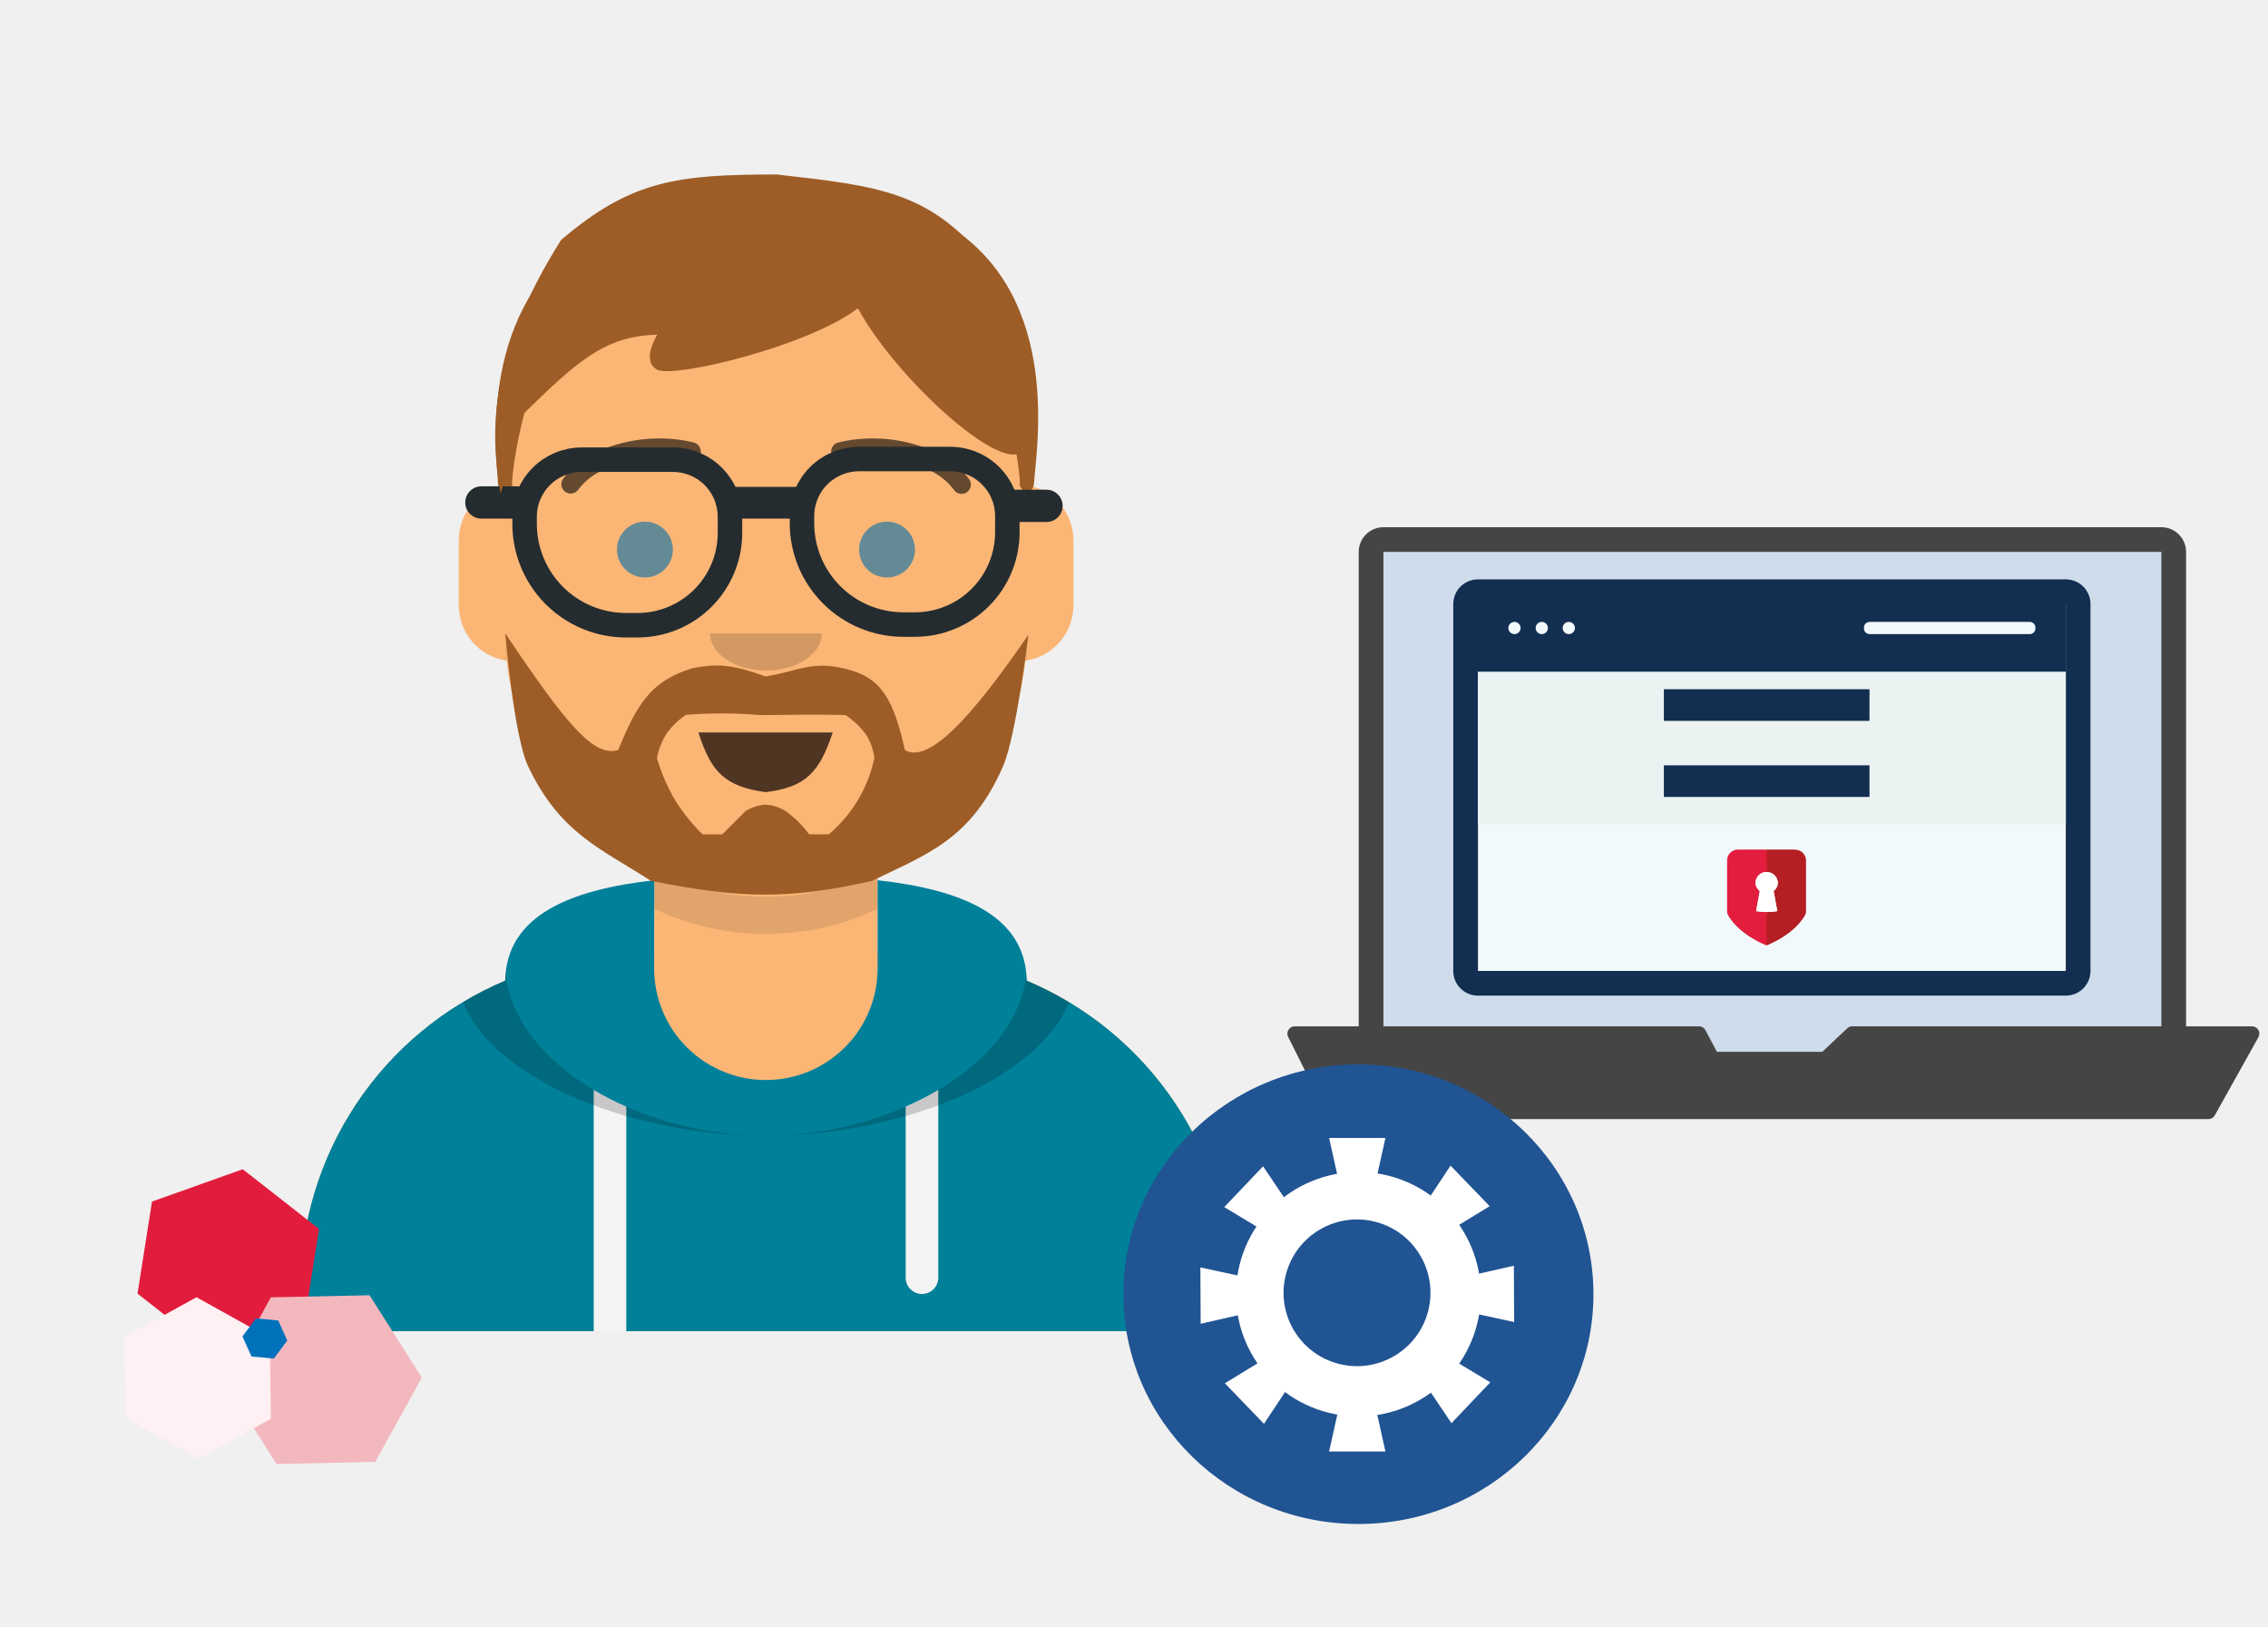
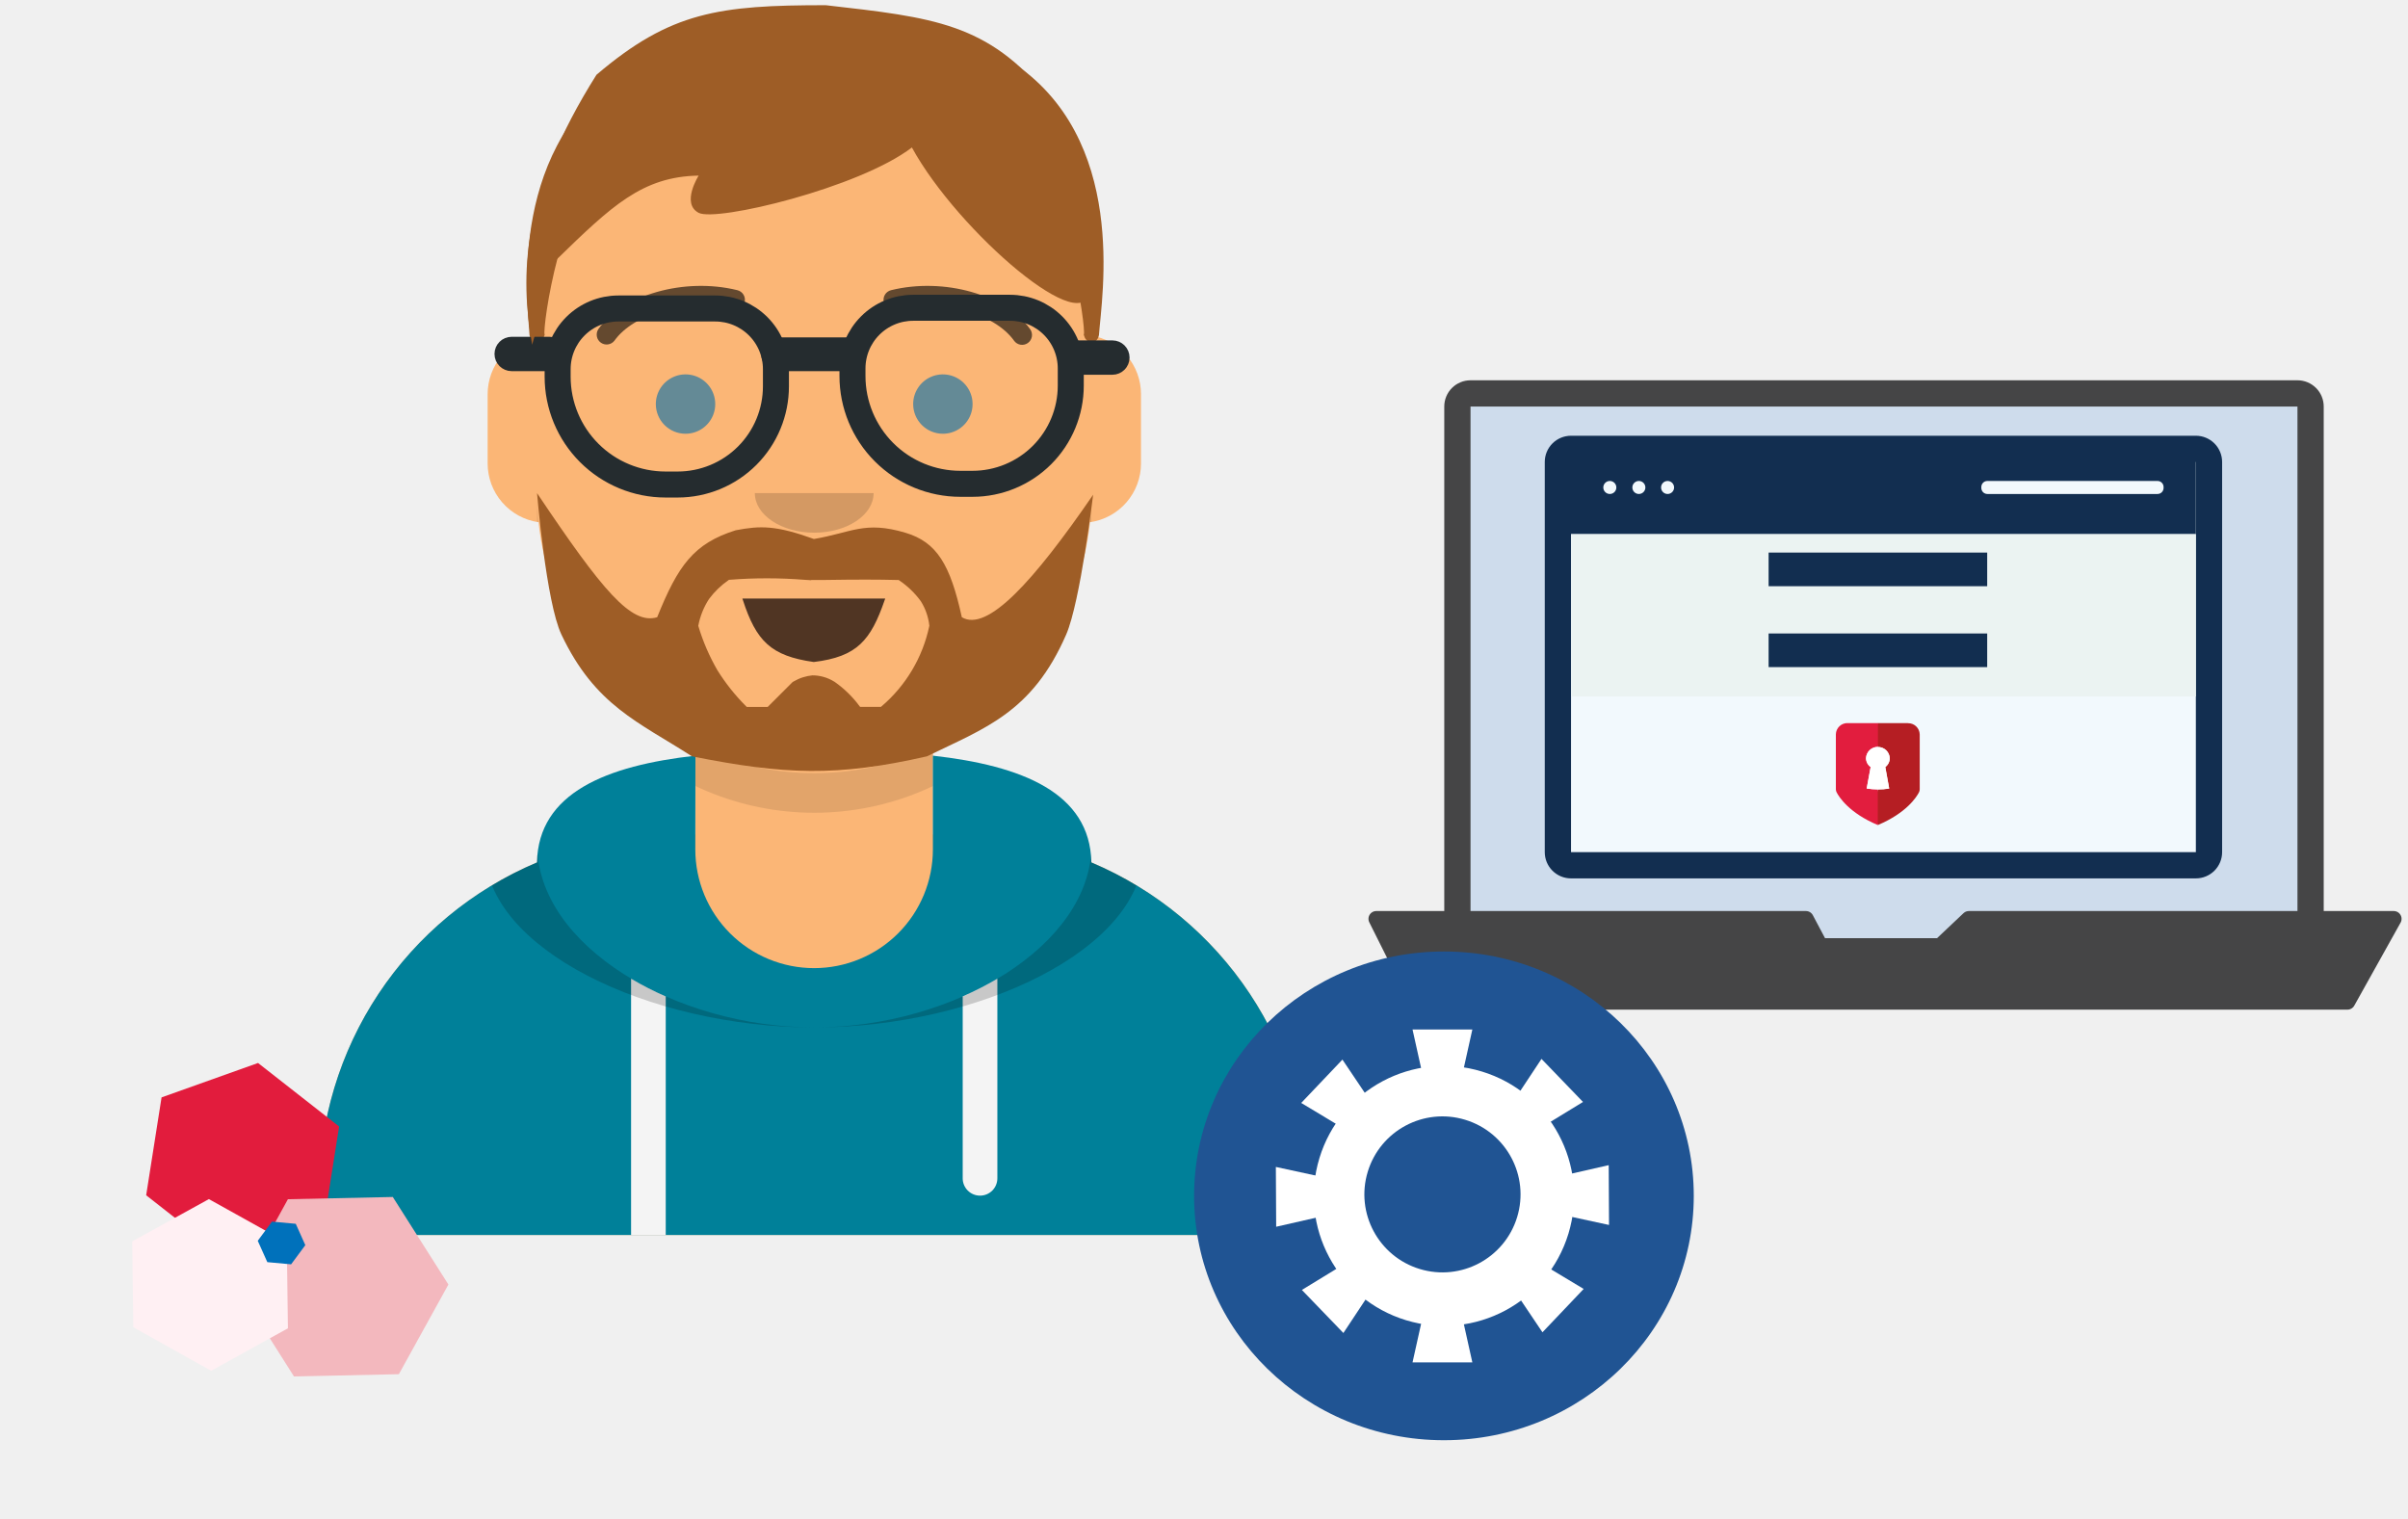
- <svg xmlns="http://www.w3.org/2000/svg" width="463" height="332" viewBox="0 0 463 332" fill="none">
-   <mask id="mask0_93_2328" style="mask-type:alpha" maskUnits="userSpaceOnUse" x="61" y="39" width="191" height="233">
-     <path d="M179.19 177.316V194.776H183.017C201.168 194.786 218.572 201.994 231.402 214.815C244.231 227.637 251.437 245.021 251.433 263.146V271.695H61.312V263.146C61.31 254.169 63.079 245.279 66.518 236.984C69.957 228.69 74.999 221.153 81.355 214.804C87.711 208.455 95.257 203.419 103.563 199.982C111.868 196.546 120.77 194.777 129.76 194.776H133.562V177.316C125.318 173.406 118.217 167.446 112.941 160.01C107.665 152.573 104.39 143.908 103.43 134.844C100.714 134.451 98.231 133.094 96.435 131.022C94.639 128.95 93.651 126.301 93.652 123.56V110.265C93.652 107.573 94.607 104.967 96.347 102.91C98.087 100.853 100.5 99.477 103.158 99.026V93.174C103.08 86.144 104.4 79.168 107.04 72.651C109.681 66.134 113.59 60.204 118.541 55.205C123.492 50.207 129.386 46.238 135.883 43.53C142.381 40.822 149.351 39.427 156.392 39.427C163.433 39.427 170.403 40.822 176.901 43.53C183.398 46.238 189.292 50.207 194.243 55.205C199.194 60.204 203.103 66.134 205.744 72.651C208.384 79.168 209.704 86.144 209.626 93.174V99.026C212.284 99.477 214.697 100.853 216.437 102.91C218.177 104.967 219.132 107.573 219.132 110.265V123.56C219.132 126.304 218.141 128.955 216.341 131.027C214.542 133.1 212.054 134.455 209.335 134.844C208.374 143.909 205.097 152.576 199.818 160.013C194.54 167.45 187.437 173.408 179.19 177.316Z" fill="#D0C6AC" />
-   </mask>
-   <g mask="url(#mask0_93_2328)">
-     <path d="M281.85 40H30.895V271.695H281.85V40Z" fill="#FBB676" />
-     <path fill-rule="evenodd" clip-rule="evenodd" d="M209.607 115.012V136.862C209.684 143.892 208.365 150.868 205.724 157.385C203.084 163.902 199.175 169.832 194.224 174.831C189.273 179.83 183.378 183.798 176.881 186.506C170.384 189.215 163.413 190.609 156.373 190.609C149.332 190.609 142.361 189.215 135.864 186.506C129.367 183.798 123.472 179.83 118.521 174.831C113.57 169.832 109.662 163.902 107.021 157.385C104.381 150.868 103.061 143.892 103.139 136.862V129.257C103.061 136.287 104.381 143.263 107.021 149.78C109.662 156.298 113.57 162.228 118.521 167.226C123.472 172.225 129.367 176.193 135.864 178.902C142.361 181.61 149.332 183.005 156.373 183.005C163.413 183.005 170.384 181.61 176.881 178.902C183.378 176.193 189.273 172.225 194.224 167.226C199.175 162.228 203.084 156.298 205.724 149.78C208.365 143.263 209.684 136.287 209.607 129.257V115.012Z" fill="black" fill-opacity="0.1" />
+ <svg xmlns="http://www.w3.org/2000/svg" width="463" height="292" viewBox="0 0 463 292" fill="none">
+   <g clip-path="url(#clip0_93_2328)">
+     <mask id="mask0_93_2328" style="mask-type:alpha" maskUnits="userSpaceOnUse" x="61" y="4" width="191" height="234">
+       <path d="M179.398 142.955V160.445H183.23C201.402 160.456 218.826 167.676 231.671 180.52C244.516 193.364 251.729 210.779 251.726 228.936V237.499H61.383V228.936C61.381 219.943 63.153 211.037 66.596 202.728C70.039 194.419 75.086 186.869 81.45 180.509C87.813 174.149 95.368 169.103 103.683 165.661C111.998 162.218 120.911 160.446 129.911 160.445H133.717V142.955C125.463 139.038 118.355 133.068 113.073 125.618C107.791 118.168 104.512 109.488 103.55 100.408C100.831 100.015 98.345 98.655 96.547 96.579C94.749 94.503 93.76 91.85 93.761 89.105V75.786C93.761 73.089 94.717 70.478 96.459 68.418C98.201 66.357 100.616 64.979 103.278 64.528V58.665C103.2 51.623 104.521 44.635 107.165 38.106C109.808 31.577 113.722 25.637 118.679 20.629C123.635 15.622 129.537 11.647 136.042 8.933C142.546 6.22 149.525 4.823 156.574 4.823C163.623 4.823 170.602 6.22 177.106 8.933C183.611 11.647 189.513 15.622 194.469 20.629C199.426 25.637 203.339 31.577 205.983 38.106C208.626 44.635 209.948 51.623 209.87 58.665V64.528C212.531 64.979 214.947 66.357 216.689 68.418C218.431 70.478 219.387 73.089 219.387 75.786V89.105C219.387 91.853 218.395 94.509 216.593 96.585C214.791 98.661 212.301 100.019 209.578 100.408C208.616 109.489 205.335 118.171 200.051 125.621C194.766 133.071 187.655 139.04 179.398 142.955Z" fill="#D0C6AC" />
+     </mask>
+     <g mask="url(#mask0_93_2328)">
+       <path d="M282.178 5.398H30.931V237.499H282.178V5.398Z" fill="#FBB676" />
+       <path fill-rule="evenodd" clip-rule="evenodd" d="M209.85 80.541V102.43C209.928 109.472 208.607 116.46 205.964 122.989C203.32 129.518 199.407 135.458 194.45 140.465C189.493 145.473 183.592 149.448 177.087 152.161C170.582 154.874 163.603 156.271 156.554 156.271C149.506 156.271 142.527 154.874 136.022 152.161C129.517 149.448 123.616 145.473 118.659 140.465C113.702 135.458 109.789 129.518 107.145 122.989C104.502 116.46 103.181 109.472 103.259 102.43V94.812C103.181 101.854 104.502 108.842 107.145 115.371C109.789 121.9 113.702 127.84 118.659 132.847C123.616 137.855 129.517 141.83 136.022 144.543C142.527 147.256 149.506 148.653 156.554 148.653C163.603 148.653 170.582 147.256 177.087 144.543C183.592 141.83 189.493 137.855 194.45 132.847C199.407 127.84 203.32 121.9 205.964 115.371C208.607 108.842 209.928 101.854 209.85 94.812V80.541Z" fill="black" fill-opacity="0.1" />
+     </g>
+     <mask id="mask1_93_2328" style="mask-type:alpha" maskUnits="userSpaceOnUse" x="61" y="145" width="191" height="93">
+       <path fill-rule="evenodd" clip-rule="evenodd" d="M133.717 145.294C116.66 147.205 103.525 152.419 103.246 165.815C90.828 171.058 80.231 179.841 72.782 191.068C65.333 202.294 61.361 215.466 61.364 228.936V237.499H251.726V228.936C251.728 215.466 247.757 202.294 240.308 191.068C232.858 179.841 222.262 171.058 209.844 165.815C209.585 152.413 196.45 147.205 179.373 145.294V163.321C179.373 166.318 178.782 169.286 177.634 172.055C176.486 174.824 174.804 177.34 172.683 179.459C170.562 181.578 168.044 183.259 165.273 184.406C162.502 185.553 159.531 186.143 156.532 186.143C153.533 186.143 150.562 185.553 147.791 184.406C145.02 183.259 142.502 181.578 140.381 179.459C138.26 177.34 136.578 174.824 135.43 172.055C134.282 169.286 133.691 166.318 133.691 163.321L133.717 145.294Z" fill="#B7C1DB" />
+     </mask>
+     <g mask="url(#mask1_93_2328)">
+       <path d="M282.178 132.876H30.931V237.499H282.178V132.876Z" fill="#008099" />
+       <path fill-rule="evenodd" clip-rule="evenodd" d="M128.006 191.591V237.499H121.341V188.177C123.493 189.446 125.718 190.586 128.006 191.591ZM191.769 188.177V226.558C191.769 227.441 191.418 228.288 190.793 228.913C190.168 229.537 189.32 229.888 188.436 229.888C187.553 229.888 186.705 229.537 186.08 228.913C185.455 228.288 185.104 227.441 185.104 226.558V191.578C187.392 190.58 189.618 189.444 191.769 188.177Z" fill="#F4F4F4" />
+       <path fill-rule="evenodd" clip-rule="evenodd" d="M117.496 144.963C103.175 147.67 93.268 153.066 93.268 163.593C93.268 182.346 124.712 197.543 156.558 197.543C188.404 197.543 219.841 182.346 219.841 163.593C219.841 153.066 209.935 147.67 195.613 144.963C204.262 148.15 209.877 153.507 209.877 162.42C209.877 181.822 183.399 197.543 156.584 197.543C129.769 197.543 103.285 181.822 103.285 162.42C103.259 153.507 108.854 148.15 117.496 144.963Z" fill="black" fill-opacity="0.18" />
+     </g>
+     <path d="M126.359 118.676C121.373 120.159 115.908 113.675 103.259 94.812C103.259 94.812 104.99 115.787 107.953 122.019C114.436 135.693 122.767 138.803 133.05 145.423C150.924 148.973 160.844 149.375 178.225 145.423C189.403 139.982 198.46 137.002 204.995 122.019C207.731 115.742 210.181 95.123 210.181 95.123C198.725 111.809 189.83 121.591 184.936 118.676C182.712 108.532 180.131 104.224 174.063 102.423C166.212 100.091 163.735 102.423 156.493 103.634C149.206 100.998 146.191 101.043 141.433 101.963C133.393 104.502 130.379 108.694 126.359 118.676Z" fill="#9E5D26" />
+     <path d="M154.704 111.984L156.474 112.088V112.017H158.173C165.2 111.913 168.436 111.92 172.637 112.017C174.193 113.069 175.553 114.384 176.656 115.904C177.482 117.233 178.005 118.728 178.187 120.283C176.942 126.18 173.78 131.5 169.194 135.415H165.628C164.266 133.587 162.62 131.988 160.753 130.68L160.682 130.634L160.617 130.602C159.282 129.78 157.744 129.347 156.176 129.352C154.831 129.48 153.53 129.9 152.364 130.582L152.13 130.705L151.942 130.887L147.404 135.421H143.786C141.732 133.368 139.918 131.088 138.379 128.626C136.858 126.001 135.648 123.207 134.774 120.302C135.113 118.588 135.773 116.952 136.719 115.482C137.726 114.126 138.946 112.94 140.331 111.971C145.115 111.598 149.921 111.602 154.704 111.984Z" fill="#FBB676" stroke="#FBB676" />
+     <path d="M169.855 115.333H143.086C145.634 123.107 148.363 125.879 156.474 127.033C164.701 126.028 167.197 122.951 169.855 115.333Z" fill="#503523" stroke="#503523" stroke-width="0.5" />
+     <path fill-rule="evenodd" clip-rule="evenodd" d="M145.135 94.812C145.135 99.016 150.25 102.423 156.558 102.423C162.866 102.423 167.975 99.016 167.975 94.812" fill="black" fill-opacity="0.16" />
+     <path d="M131.811 83.398C132.941 83.398 134.045 83.063 134.985 82.436C135.924 81.809 136.656 80.917 137.088 79.875C137.521 78.832 137.634 77.684 137.413 76.577C137.193 75.47 136.649 74.453 135.85 73.655C135.051 72.857 134.034 72.314 132.926 72.093C131.818 71.873 130.669 71.986 129.626 72.418C128.582 72.85 127.69 73.582 127.062 74.52C126.435 75.459 126.1 76.562 126.1 77.691C126.1 79.204 126.701 80.656 127.773 81.726C128.844 82.796 130.297 83.398 131.811 83.398Z" fill="#006CAB" fill-opacity="0.6" />
+     <path d="M181.285 83.398C182.415 83.399 183.52 83.065 184.46 82.439C185.401 81.813 186.134 80.922 186.567 79.879C187 78.836 187.114 77.689 186.895 76.581C186.675 75.474 186.132 74.456 185.333 73.657C184.534 72.859 183.517 72.314 182.409 72.094C181.3 71.873 180.152 71.986 179.108 72.417C178.063 72.849 177.171 73.581 176.543 74.519C175.915 75.458 175.58 76.562 175.58 77.691C175.58 79.203 176.181 80.654 177.251 81.724C178.32 82.794 179.772 83.396 181.285 83.398Z" fill="#006CAB" fill-opacity="0.6" />
+     <path d="M118.138 65.506C121.86 60.265 132.077 57.331 140.875 59.488C141.118 59.547 141.37 59.559 141.617 59.521C141.864 59.483 142.101 59.397 142.314 59.268C142.528 59.138 142.714 58.968 142.862 58.767C143.01 58.566 143.117 58.337 143.177 58.095C143.236 57.853 143.247 57.601 143.21 57.354C143.172 57.107 143.086 56.87 142.956 56.657C142.827 56.443 142.657 56.257 142.455 56.109C142.254 55.962 142.025 55.855 141.783 55.795C131.565 53.282 119.739 56.689 115.033 63.303C114.767 63.715 114.671 64.214 114.764 64.695C114.857 65.177 115.132 65.604 115.532 65.888C115.932 66.171 116.426 66.29 116.912 66.219C117.397 66.148 117.836 65.892 118.138 65.506Z" fill="black" fill-opacity="0.6" />
+     <path d="M194.978 65.506C191.25 60.265 181.039 57.331 172.235 59.488C171.745 59.608 171.227 59.529 170.795 59.268C170.364 59.007 170.053 58.585 169.933 58.095C169.813 57.605 169.892 57.088 170.153 56.657C170.415 56.226 170.837 55.916 171.327 55.795C181.545 53.282 193.37 56.689 198.077 63.303C198.222 63.507 198.325 63.736 198.381 63.98C198.437 64.223 198.444 64.475 198.403 64.721C198.361 64.967 198.271 65.202 198.139 65.413C198.006 65.625 197.833 65.808 197.63 65.953C197.426 66.097 197.196 66.201 196.953 66.256C196.709 66.312 196.457 66.32 196.211 66.278C195.965 66.236 195.729 66.147 195.518 66.014C195.306 65.882 195.123 65.709 194.978 65.506Z" fill="black" fill-opacity="0.6" />
+     <path fill-rule="evenodd" clip-rule="evenodd" d="M102.312 64.372C102.636 65.791 103.901 65.538 104.212 64.372C103.771 62.915 107.376 37.003 116.582 30.13C120.031 27.733 138.483 25.596 156.856 25.596C175.009 25.596 193.124 27.746 196.527 30.13C205.76 37.003 209.338 62.915 208.898 64.372C209.209 65.538 210.473 65.791 210.804 64.372C211.316 57.072 216.548 26.671 193.947 12.109C186.219 7.127 170.387 4.271 156.577 4.445C143.014 4.62 129.043 8.332 121.36 13.242C98.299 27.895 101.794 57.026 102.312 64.372Z" fill="#9E5D26" stroke="#9E5D26" stroke-miterlimit="10" />
+     <path d="M118.89 59.313H137.523C140.618 59.313 143.586 60.541 145.775 62.728C147.964 64.915 149.193 67.881 149.193 70.973V74.277C149.193 79.285 147.202 84.088 143.658 87.629C140.113 91.17 135.307 93.16 130.294 93.16H127.967C122.464 93.16 117.187 90.976 113.297 87.088C109.406 83.201 107.22 77.928 107.22 72.431V70.973C107.22 67.881 108.45 64.915 110.638 62.728C112.827 60.541 115.795 59.313 118.89 59.313V59.313Z" stroke="#252C2F" stroke-width="5" stroke-miterlimit="10" />
+     <path d="M175.58 59.177H194.213C197.308 59.177 200.276 60.405 202.465 62.592C204.653 64.779 205.883 67.745 205.883 70.837V74.141C205.883 79.149 203.892 83.952 200.348 87.493C196.803 91.034 191.996 93.024 186.984 93.024H184.657C179.154 93.024 173.877 90.84 169.987 86.952C166.096 83.065 163.91 77.792 163.91 72.295V70.837C163.91 67.745 165.14 64.779 167.328 62.592C169.517 60.405 172.485 59.177 175.58 59.177Z" stroke="#252C2F" stroke-width="5" stroke-miterlimit="10" />
+     <path d="M163.035 67.371H149.614C149.203 67.371 148.869 67.705 148.869 68.116C148.869 68.528 149.203 68.861 149.614 68.861H163.035C163.447 68.861 163.78 68.528 163.78 68.116C163.78 67.705 163.447 67.371 163.035 67.371Z" stroke="#252C2F" stroke-width="5" stroke-miterlimit="10" />
+     <path d="M105.638 67.255H98.383C97.939 67.255 97.58 67.614 97.58 68.058C97.58 68.502 97.939 68.861 98.383 68.861H105.638C106.082 68.861 106.442 68.502 106.442 68.058C106.442 67.614 106.082 67.255 105.638 67.255Z" stroke="#252C2F" stroke-width="5" stroke-miterlimit="10" />
+     <path d="M213.883 67.948H206.629C206.185 67.948 205.825 68.308 205.825 68.751C205.825 69.195 206.185 69.554 206.629 69.554H213.883C214.327 69.554 214.687 69.195 214.687 68.751C214.687 68.308 214.327 67.948 213.883 67.948Z" stroke="#252C2F" stroke-width="5" stroke-miterlimit="10" />
+     <path d="M134.333 33.764C123.461 33.946 117.548 39.659 106.993 49.92L102.319 66.277C99.991 53.01 100.147 37.437 114.683 14.383C128.946 2.224 138.301 0.999 158.769 0.999C179.515 3.364 189.889 4.439 201.461 18.58C211.089 34.555 209.501 44.284 209.501 55.277C209.501 66.27 184.216 44.589 175.334 28.355C165.187 36.129 137.731 42.71 134.327 40.916C130.923 39.121 134.333 33.764 134.333 33.764Z" fill="#9E5D26" />
+     <path d="M65.202 216.589L62.232 235.446L43.691 242.03L28.104 229.818L31.065 210.996L49.614 204.381L65.202 216.589Z" fill="#E21C3D" />
+     <path d="M86.218 246.976L76.693 264.218L56.525 264.652L45.869 247.825L55.359 230.575L75.526 230.146L86.218 246.976Z" fill="#F3B8BE" />
+     <path d="M55.141 238.891L55.36 255.395L40.606 263.562L25.636 255.188L25.417 238.683L40.163 230.552L55.141 238.891Z" fill="#FFF0F3" />
+     <path d="M55.973 243.094L51.4 242.675L49.559 238.569L52.293 234.882L56.867 235.301L58.707 239.407L55.973 243.094Z" fill="#0071BB" />
+     <path d="M441.747 75.64H282.746C281.352 75.64 280.222 76.769 280.222 78.162V187.48C280.222 188.873 281.352 190.002 282.746 190.002H441.747C443.141 190.002 444.271 188.873 444.271 187.48V78.162C444.271 76.769 443.141 75.64 441.747 75.64Z" fill="#CEDCEC" />
+     <path d="M441.747 78.162V187.47H282.746V78.162H441.747ZM441.747 73.118H282.746C281.407 73.118 280.123 73.649 279.176 74.595C278.23 75.541 277.698 76.824 277.698 78.162V187.47C277.698 188.808 278.23 190.091 279.176 191.037C280.123 191.982 281.407 192.514 282.746 192.514H441.747C443.086 192.514 444.37 191.982 445.317 191.037C446.264 190.091 446.795 188.808 446.795 187.47V78.162C446.795 76.824 446.264 75.541 445.317 74.595C444.37 73.649 443.086 73.118 441.747 73.118Z" fill="#454546" />
+     <path d="M264.623 176.666L272.609 192.625H451.359L460.263 176.666H378.567L373.044 181.882H350.005L347.239 176.666H264.623Z" fill="#454546" stroke="#454546" stroke-width="3" stroke-linecap="round" stroke-linejoin="round" />
+     <path d="M422.212 86.302H302.069C300.675 86.302 299.545 87.431 299.545 88.824V163.855C299.545 165.248 300.675 166.377 302.069 166.377H422.212C423.606 166.377 424.736 165.248 424.736 163.855V88.824C424.736 87.431 423.606 86.302 422.212 86.302Z" fill="#F2F9FD" />
+     <path d="M422.212 88.824V163.845H302.069V88.824H422.212ZM422.212 83.78H302.069C300.731 83.78 299.447 84.312 298.5 85.258C297.553 86.204 297.021 87.487 297.021 88.824V163.845C297.021 165.183 297.553 166.466 298.5 167.412C299.447 168.357 300.731 168.889 302.069 168.889H422.212C423.55 168.889 424.834 168.357 425.781 167.412C426.728 166.466 427.26 165.183 427.26 163.845V88.824C427.26 87.487 426.728 86.204 425.781 85.258C424.834 84.312 423.55 83.78 422.212 83.78Z" fill="#122E50" />
+     <path d="M422.201 87.059H299.939V102.705H422.201V87.059Z" fill="#122E50" />
+     <path d="M414.842 92.476H382.121C381.48 92.476 380.96 92.995 380.96 93.636V93.817C380.96 94.458 381.48 94.978 382.121 94.978H414.842C415.483 94.978 416.003 94.458 416.003 93.817V93.636C416.003 92.995 415.483 92.476 414.842 92.476Z" fill="#F2F9FD" />
+     <path d="M309.53 94.978C310.222 94.978 310.783 94.418 310.783 93.727C310.783 93.036 310.222 92.476 309.53 92.476C308.839 92.476 308.278 93.036 308.278 93.727C308.278 94.418 308.839 94.978 309.53 94.978Z" fill="#F2F9FD" />
+     <path d="M315.114 94.978C315.805 94.978 316.366 94.418 316.366 93.727C316.366 93.036 315.805 92.476 315.114 92.476C314.422 92.476 313.862 93.036 313.862 93.727C313.862 94.418 314.422 94.978 315.114 94.978Z" fill="#F2F9FD" />
+     <path d="M320.636 94.978C321.327 94.978 321.887 94.418 321.887 93.727C321.887 93.036 321.327 92.476 320.636 92.476C319.944 92.476 319.384 93.036 319.384 93.727C319.384 94.418 319.944 94.978 320.636 94.978Z" fill="#F2F9FD" />
+     <path d="M422.211 102.705H302.069V133.915H422.211V102.705Z" fill="#EBF3F2" />
+     <path d="M382.09 106.245H340.061V112.711H382.09V106.245Z" fill="#122E50" />
+     <path d="M382.09 121.8H340.061V128.266H382.09V121.8Z" fill="#122E50" />
+     <path d="M366.875 139.03H361.07L359.969 140.593L361.07 143.62C361.363 143.613 361.654 143.664 361.928 143.77C362.201 143.876 362.451 144.034 362.663 144.237C362.875 144.439 363.044 144.681 363.163 144.949C363.281 145.217 363.345 145.506 363.352 145.798C363.35 146.128 363.271 146.453 363.122 146.747C362.973 147.041 362.758 147.296 362.493 147.493L363.241 151.629C362.523 151.747 361.797 151.804 361.07 151.801L359.969 155.604L361.07 158.63C366.562 156.31 368.491 153.273 368.975 152.335C369.067 152.157 369.115 151.96 369.116 151.76V141.199C369.101 140.616 368.855 140.064 368.433 139.661C368.012 139.259 367.448 139.039 366.865 139.05" fill="#B51E23" />
+     <path d="M358.92 151.599L359.677 147.483C359.404 147.287 359.181 147.03 359.027 146.732C358.872 146.434 358.791 146.104 358.788 145.768C358.804 145.176 359.054 144.614 359.484 144.206C359.913 143.797 360.487 143.576 361.08 143.589V139.03H355.275C354.982 139.019 354.689 139.067 354.415 139.171C354.14 139.274 353.89 139.432 353.677 139.634C353.464 139.836 353.294 140.079 353.177 140.347C353.059 140.616 352.997 140.905 352.993 141.199V151.76C352.994 151.96 353.043 152.157 353.135 152.335C353.619 153.273 355.547 156.31 361.05 158.63V151.79C360.326 151.789 359.604 151.732 358.889 151.619" fill="#E21D3E" />
+     <path d="M362.503 147.463C362.767 147.266 362.983 147.011 363.131 146.717C363.28 146.422 363.359 146.098 363.361 145.768C363.322 145.188 363.065 144.645 362.64 144.248C362.216 143.851 361.656 143.63 361.074 143.63C360.493 143.63 359.933 143.851 359.509 144.248C359.084 144.645 358.827 145.188 358.788 145.768C358.79 146.104 358.872 146.434 359.026 146.732C359.181 147.03 359.404 147.287 359.676 147.483L358.919 151.599C359.634 151.711 360.356 151.769 361.08 151.77C361.807 151.779 362.533 151.721 363.25 151.599L362.503 147.463Z" fill="white" />
+     <path d="M325.671 229.929C325.671 255.88 304.163 276.913 277.634 276.913C251.104 276.913 229.596 255.88 229.596 229.929C229.596 203.978 251.104 182.945 277.634 182.945C304.163 182.945 325.671 203.978 325.671 229.929Z" fill="#205493" />
+     <ellipse rx="25.017" ry="24.995" transform="matrix(0.956802 0.290739 -0.291309 0.956629 277.634 229.931)" fill="white" />
+     <ellipse rx="15.01" ry="14.997" transform="matrix(0.956802 0.290739 -0.291309 0.956629 277.349 229.647)" fill="#205493" />
+     <path d="M283.096 197.947H271.596L273.596 206.947H281.096L283.096 197.947Z" fill="white" />
+     <path d="M271.596 261.947L283.096 261.947L281.096 252.947L273.596 252.947L271.596 261.947Z" fill="white" />
+     <path d="M309.377 235.524L309.315 224.025L300.326 226.073L300.366 233.573L309.377 235.524Z" fill="white" />
+     <path d="M304.374 211.875L296.391 203.596L291.301 211.283L296.506 216.682L304.374 211.875Z" fill="white" />
+     <path d="M250.319 248.019L258.302 256.297L263.392 248.611L258.186 243.212L250.319 248.019Z" fill="white" />
+     <path d="M258.117 203.731L250.193 212.065L258.094 216.817L263.262 211.381L258.117 203.731Z" fill="white" />
+     <path d="M296.576 256.163L304.5 247.829L296.599 243.077L291.431 248.512L296.576 256.163Z" fill="white" />
+     <path d="M245.316 224.369L245.378 235.869L254.367 233.821L254.327 226.321L245.316 224.369Z" fill="white" />
  </g>
-   <mask id="mask1_93_2328" style="mask-type:alpha" maskUnits="userSpaceOnUse" x="61" y="179" width="191" height="93">
-     <path fill-rule="evenodd" clip-rule="evenodd" d="M133.562 179.651C116.524 181.558 103.404 186.764 103.126 200.137C90.722 205.37 80.138 214.138 72.698 225.345C65.257 236.551 61.29 249.7 61.292 263.146V271.695H251.434V263.146C251.436 249.7 247.469 236.551 240.028 225.345C232.588 214.138 222.004 205.37 209.6 200.137C209.341 186.757 196.221 181.558 179.164 179.651V197.647C179.164 200.639 178.574 203.601 177.427 206.365C176.281 209.129 174.601 211.64 172.482 213.756C170.364 215.871 167.849 217.549 165.081 218.694C162.313 219.839 159.346 220.428 156.35 220.428C153.354 220.428 150.387 219.839 147.619 218.694C144.852 217.549 142.337 215.871 140.218 213.756C138.1 211.64 136.419 209.129 135.273 206.365C134.126 203.601 133.536 200.639 133.536 197.647L133.562 179.651Z" fill="#B7C1DB" />
-   </mask>
-   <g mask="url(#mask1_93_2328)">
-     <path d="M281.85 167.254H30.895V271.695H281.85V167.254Z" fill="#008099" />
-     <path fill-rule="evenodd" clip-rule="evenodd" d="M127.857 225.867V271.695H121.2V222.459C123.349 223.726 125.572 224.864 127.857 225.867ZM191.546 222.459V260.773C191.546 261.654 191.195 262.5 190.571 263.123C189.947 263.746 189.1 264.097 188.217 264.097C187.334 264.097 186.488 263.746 185.864 263.123C185.239 262.5 184.889 261.654 184.889 260.773V225.854C187.174 224.857 189.397 223.724 191.546 222.459Z" fill="#F4F4F4" />
-     <path fill-rule="evenodd" clip-rule="evenodd" d="M117.36 179.32C103.055 182.023 93.16 187.41 93.16 197.918C93.16 216.638 124.567 231.809 156.376 231.809C188.185 231.809 219.586 216.638 219.586 197.918C219.586 187.41 209.691 182.023 195.386 179.32C204.025 182.502 209.633 187.85 209.633 196.747C209.633 216.115 183.186 231.809 156.402 231.809C129.618 231.809 103.165 216.115 103.165 196.747C103.139 187.85 108.727 182.502 117.36 179.32Z" fill="black" fill-opacity="0.18" />
-   </g>
-   <path d="M126.212 153.08C121.232 154.561 115.773 148.088 103.139 129.257C103.139 129.257 104.868 150.196 107.827 156.417C114.303 170.067 122.624 173.171 132.895 179.78C150.749 183.324 160.657 183.725 178.018 179.78C189.182 174.348 198.229 171.374 204.756 156.417C207.489 150.151 209.937 129.568 209.937 129.568C198.494 146.225 189.61 155.99 184.72 153.08C182.499 142.953 179.922 138.653 173.861 136.855C166.018 134.528 163.545 136.855 156.311 138.065C149.033 135.433 146.021 135.478 141.268 136.396C133.238 138.931 130.227 143.115 126.212 153.08Z" fill="#9E5D26" />
-   <path d="M154.524 146.4L156.292 146.503V146.432H157.988C165.008 146.329 168.24 146.335 172.436 146.432C173.99 147.482 175.349 148.795 176.451 150.312C177.276 151.64 177.797 153.132 177.979 154.684C176.736 160.57 173.578 165.881 168.997 169.789H165.436C164.075 167.965 162.431 166.369 160.566 165.062L160.495 165.017L160.43 164.985C159.096 164.165 157.56 163.733 155.994 163.737C154.65 163.865 153.351 164.284 152.186 164.965L151.953 165.088L151.765 165.269L147.232 169.796H143.619C141.567 167.746 139.755 165.47 138.218 163.012C136.699 160.392 135.49 157.603 134.617 154.703C134.956 152.992 135.615 151.359 136.56 149.892C137.566 148.538 138.784 147.354 140.167 146.387C144.946 146.014 149.746 146.019 154.524 146.4Z" fill="#FBB676" stroke="#FBB676" />
-   <path d="M169.658 149.743H142.919C145.464 157.503 148.19 160.271 156.292 161.422C164.509 160.419 167.003 157.348 169.658 149.743Z" fill="#503523" stroke="#503523" stroke-width="0.5" />
-   <path fill-rule="evenodd" clip-rule="evenodd" d="M144.966 129.257C144.966 133.454 150.075 136.855 156.376 136.855C162.677 136.855 167.78 133.454 167.78 129.257" fill="black" fill-opacity="0.16" />
-   <path d="M131.658 117.863C132.786 117.863 133.889 117.529 134.828 116.903C135.766 116.277 136.497 115.388 136.929 114.347C137.361 113.306 137.474 112.16 137.254 111.055C137.033 109.95 136.49 108.935 135.692 108.138C134.894 107.341 133.878 106.799 132.771 106.579C131.664 106.359 130.517 106.472 129.475 106.903C128.432 107.334 127.541 108.064 126.914 109.001C126.287 109.938 125.953 111.04 125.953 112.166C125.953 113.677 126.554 115.126 127.624 116.195C128.694 117.263 130.145 117.863 131.658 117.863Z" fill="#006CAB" fill-opacity="0.6" />
-   <path d="M181.075 117.863C182.203 117.865 183.307 117.532 184.246 116.906C185.185 116.281 185.917 115.392 186.35 114.351C186.783 113.31 186.897 112.164 186.677 111.059C186.458 109.953 185.915 108.938 185.118 108.14C184.32 107.343 183.303 106.8 182.197 106.579C181.09 106.359 179.942 106.471 178.899 106.902C177.856 107.333 176.965 108.064 176.338 109.001C175.711 109.938 175.376 111.039 175.376 112.166C175.376 113.676 175.976 115.124 177.045 116.192C178.113 117.261 179.563 117.862 181.075 117.863Z" fill="#006CAB" fill-opacity="0.6" />
-   <path d="M118.001 100.003C121.718 94.772 131.923 91.842 140.711 93.996C140.953 94.055 141.205 94.066 141.452 94.028C141.699 93.991 141.935 93.905 142.149 93.776C142.362 93.647 142.548 93.477 142.696 93.276C142.844 93.075 142.95 92.847 143.01 92.605C143.069 92.363 143.081 92.112 143.043 91.865C143.005 91.619 142.919 91.383 142.79 91.169C142.661 90.956 142.491 90.771 142.289 90.623C142.088 90.476 141.86 90.369 141.618 90.31C131.412 87.801 119.6 91.202 114.899 97.804C114.633 98.216 114.537 98.713 114.63 99.194C114.723 99.674 114.998 100.101 115.397 100.384C115.797 100.667 116.291 100.786 116.775 100.715C117.26 100.644 117.699 100.389 118.001 100.003Z" fill="black" fill-opacity="0.6" />
-   <path d="M194.751 100.003C191.028 94.772 180.828 91.842 172.034 93.996C171.545 94.116 171.027 94.037 170.596 93.776C170.165 93.515 169.856 93.094 169.735 92.605C169.615 92.116 169.694 91.6 169.955 91.169C170.216 90.739 170.638 90.43 171.128 90.31C181.333 87.801 193.145 91.202 197.847 97.804C197.991 98.007 198.094 98.237 198.15 98.479C198.206 98.722 198.213 98.974 198.172 99.219C198.13 99.465 198.041 99.7 197.908 99.911C197.776 100.122 197.603 100.305 197.4 100.449C197.196 100.593 196.967 100.696 196.724 100.752C196.481 100.808 196.229 100.815 195.983 100.774C195.737 100.732 195.502 100.643 195.29 100.511C195.079 100.378 194.896 100.206 194.751 100.003Z" fill="black" fill-opacity="0.6" />
-   <path fill-rule="evenodd" clip-rule="evenodd" d="M102.193 98.871C102.517 100.287 103.78 100.035 104.091 98.871C103.65 97.416 107.251 71.55 116.446 64.689C119.892 62.297 138.322 60.163 156.674 60.163C174.806 60.163 192.899 62.31 196.299 64.689C205.52 71.55 209.095 97.416 208.655 98.871C208.965 100.035 210.228 100.287 210.559 98.871C211.07 91.584 216.296 61.236 193.722 46.7C186.002 41.727 170.189 38.875 156.395 39.05C142.848 39.224 128.893 42.93 121.219 47.831C98.185 62.459 101.675 91.538 102.193 98.871Z" fill="#9E5D26" stroke="#9E5D26" stroke-miterlimit="10" />
-   <path d="M118.752 93.821H137.363C140.455 93.821 143.419 95.047 145.605 97.23C147.791 99.413 149.019 102.374 149.019 105.461V108.759C149.019 113.758 147.031 118.552 143.491 122.087C139.95 125.622 135.149 127.608 130.143 127.608H127.818C122.322 127.608 117.051 125.428 113.165 121.548C109.279 117.667 107.095 112.404 107.095 106.916V105.461C107.095 102.374 108.324 99.413 110.51 97.23C112.696 95.047 115.66 93.821 118.752 93.821V93.821Z" stroke="#252C2F" stroke-width="5" stroke-miterlimit="10" />
-   <path d="M175.376 93.685H193.987C197.079 93.685 200.043 94.912 202.229 97.094C204.415 99.277 205.644 102.238 205.644 105.325V108.623C205.644 113.622 203.655 118.417 200.115 121.952C196.575 125.487 191.773 127.473 186.767 127.473H184.442C178.946 127.473 173.675 125.292 169.789 121.412C165.903 117.531 163.719 112.268 163.719 106.78V105.325C163.719 102.238 164.948 99.277 167.134 97.094C169.32 94.912 172.284 93.685 175.376 93.685Z" stroke="#252C2F" stroke-width="5" stroke-miterlimit="10" />
-   <path d="M162.845 101.865H149.441C149.029 101.865 148.696 102.198 148.696 102.609C148.696 103.02 149.029 103.353 149.441 103.353H162.845C163.257 103.353 163.59 103.02 163.59 102.609C163.59 102.198 163.257 101.865 162.845 101.865Z" stroke="#252C2F" stroke-width="5" stroke-miterlimit="10" />
-   <path d="M105.515 101.749H98.269C97.826 101.749 97.466 102.108 97.466 102.551C97.466 102.994 97.826 103.353 98.269 103.353H105.515C105.959 103.353 106.318 102.994 106.318 102.551C106.318 102.108 105.959 101.749 105.515 101.749Z" stroke="#252C2F" stroke-width="5" stroke-miterlimit="10" />
-   <path d="M213.635 102.441H206.388C205.945 102.441 205.585 102.8 205.585 103.243C205.585 103.685 205.945 104.044 206.388 104.044H213.635C214.078 104.044 214.438 103.685 214.438 103.243C214.438 102.8 214.078 102.441 213.635 102.441Z" stroke="#252C2F" stroke-width="5" stroke-miterlimit="10" />
-   <path d="M134.177 68.317C123.317 68.498 117.411 74.202 106.869 84.445L102.2 100.772C99.875 87.529 100.031 71.984 114.549 48.969C128.796 36.832 138.14 35.61 158.584 35.61C179.307 37.97 189.668 39.043 201.227 53.16C210.844 69.106 209.257 78.819 209.257 89.792C209.257 100.766 184.002 79.123 175.13 62.918C164.995 70.677 137.57 77.247 134.171 75.456C130.771 73.665 134.177 68.317 134.177 68.317Z" fill="#9E5D26" />
-   <path d="M65.126 250.821L62.16 269.645L43.64 276.218L28.072 264.026L31.029 245.237L49.557 238.635L65.126 250.821Z" fill="#E21C3D" />
-   <path d="M86.118 281.155L76.604 298.366L56.459 298.799L45.816 282.002L55.294 264.782L75.438 264.354L86.118 281.155Z" fill="#F3B8BE" />
-   <path d="M55.077 273.084L55.296 289.559L40.559 297.711L25.606 289.352L25.388 272.877L40.116 264.76L55.077 273.084Z" fill="#FFF0F3" />
-   <path d="M55.908 277.279L51.34 276.861L49.502 272.762L52.232 269.082L56.801 269.5L58.639 273.599L55.908 277.279Z" fill="#0071BB" />
-   <path d="M441.234 110.119H282.417C281.025 110.119 279.896 111.246 279.896 112.637V221.763C279.896 223.154 281.025 224.281 282.417 224.281H441.234C442.626 224.281 443.755 223.154 443.755 221.763V112.637C443.755 111.246 442.626 110.119 441.234 110.119Z" fill="#CEDCEC" />
-   <path d="M441.234 112.637V221.753H282.417V112.637H441.234ZM441.234 107.602H282.417C281.08 107.602 279.798 108.132 278.852 109.076C277.906 110.021 277.375 111.301 277.375 112.637V221.753C277.375 223.088 277.906 224.369 278.852 225.313C279.798 226.258 281.08 226.788 282.417 226.788H441.234C442.571 226.788 443.854 226.258 444.799 225.313C445.745 224.369 446.276 223.088 446.276 221.753V112.637C446.276 111.301 445.745 110.021 444.799 109.076C443.854 108.132 442.571 107.602 441.234 107.602Z" fill="#454546" />
-   <path d="M264.316 210.968L272.293 226.899H450.834L459.728 210.968H378.127L372.611 216.174H349.598L346.835 210.968H264.316Z" fill="#454546" stroke="#454546" stroke-width="3" stroke-linecap="round" stroke-linejoin="round" />
-   <path d="M421.721 120.763H301.718C300.326 120.763 299.197 121.89 299.197 123.28V198.18C299.197 199.57 300.326 200.697 301.718 200.697H421.721C423.113 200.697 424.242 199.57 424.242 198.18V123.28C424.242 121.89 423.113 120.763 421.721 120.763Z" fill="#F2F9FD" />
-   <path d="M421.721 123.28V198.17H301.718V123.28H421.721ZM421.721 118.245H301.718C300.381 118.245 299.099 118.776 298.153 119.72C297.208 120.664 296.676 121.945 296.676 123.28V198.17C296.676 199.505 297.208 200.786 298.153 201.73C299.099 202.674 300.381 203.204 301.718 203.204H421.721C423.058 203.204 424.341 202.674 425.286 201.73C426.232 200.786 426.763 199.505 426.763 198.17V123.28C426.763 121.945 426.232 120.664 425.286 119.72C424.341 118.776 423.058 118.245 421.721 118.245Z" fill="#122E50" />
-   <path d="M421.71 121.518H299.59V137.136H421.71V121.518Z" fill="#122E50" />
-   <path d="M414.36 126.926H381.677C381.036 126.926 380.517 127.444 380.517 128.084V128.265C380.517 128.904 381.036 129.423 381.677 129.423H414.36C415 129.423 415.52 128.904 415.52 128.265V128.084C415.52 127.444 415 126.926 414.36 126.926Z" fill="#F2F9FD" />
-   <path d="M309.171 129.423C309.862 129.423 310.422 128.864 310.422 128.174C310.422 127.485 309.862 126.926 309.171 126.926C308.48 126.926 307.92 127.485 307.92 128.174C307.92 128.864 308.48 129.423 309.171 129.423Z" fill="#F2F9FD" />
-   <path d="M314.748 129.423C315.439 129.423 315.999 128.864 315.999 128.174C315.999 127.485 315.439 126.926 314.748 126.926C314.057 126.926 313.497 127.485 313.497 128.174C313.497 128.864 314.057 129.423 314.748 129.423Z" fill="#F2F9FD" />
-   <path d="M320.263 129.423C320.954 129.423 321.514 128.864 321.514 128.174C321.514 127.485 320.954 126.926 320.263 126.926C319.573 126.926 319.013 127.485 319.013 128.174C319.013 128.864 319.573 129.423 320.263 129.423Z" fill="#F2F9FD" />
-   <path d="M421.721 137.136H301.718V168.292H421.721V137.136Z" fill="#EBF3F2" />
-   <path d="M381.646 140.671H339.666V147.126H381.646V140.671Z" fill="#122E50" />
-   <path d="M381.646 156.199H339.666V162.653H381.646V156.199Z" fill="#122E50" />
-   <path d="M366.449 173.398H360.65L359.551 174.959L360.65 177.98C360.943 177.973 361.234 178.024 361.507 178.13C361.78 178.235 362.03 178.394 362.241 178.596C362.453 178.798 362.623 179.039 362.741 179.307C362.859 179.574 362.923 179.862 362.93 180.155C362.928 180.484 362.849 180.808 362.7 181.101C362.552 181.395 362.337 181.65 362.072 181.846L362.819 185.975C362.102 186.092 361.377 186.15 360.65 186.146L359.551 189.942L360.65 192.963C366.136 190.647 368.062 187.616 368.546 186.68C368.638 186.502 368.686 186.306 368.688 186.106V175.563C368.672 174.981 368.427 174.43 368.005 174.028C367.584 173.626 367.021 173.407 366.439 173.418" fill="#B51E23" />
-   <path d="M358.502 185.945L359.259 181.836C358.986 181.641 358.764 181.384 358.61 181.087C358.455 180.789 358.374 180.459 358.371 180.124C358.387 179.533 358.637 178.972 359.066 178.565C359.495 178.157 360.068 177.936 360.661 177.949V173.398H354.862C354.569 173.387 354.277 173.435 354.003 173.538C353.729 173.642 353.478 173.799 353.266 174.001C353.054 174.203 352.884 174.445 352.767 174.713C352.649 174.981 352.587 175.27 352.583 175.563V186.106C352.584 186.306 352.633 186.502 352.724 186.68C353.208 187.616 355.134 190.647 360.63 192.963V186.136C359.908 186.135 359.186 186.077 358.472 185.965" fill="#E21D3E" />
-   <path d="M362.082 181.816C362.347 181.62 362.562 181.365 362.71 181.071C362.859 180.777 362.938 180.453 362.94 180.124C362.901 179.546 362.644 179.003 362.219 178.607C361.795 178.211 361.236 177.99 360.655 177.99C360.075 177.99 359.515 178.211 359.091 178.607C358.667 179.003 358.41 179.546 358.371 180.124C358.374 180.459 358.455 180.789 358.609 181.087C358.764 181.384 358.986 181.641 359.259 181.836L358.502 185.945C359.216 186.057 359.938 186.114 360.66 186.116C361.387 186.124 362.113 186.067 362.829 185.945L362.082 181.816Z" fill="white" />
-   <path d="M325.292 264.137C325.292 290.043 303.81 311.039 277.311 311.039C250.812 311.039 229.33 290.043 229.33 264.137C229.33 238.232 250.812 217.236 277.311 217.236C303.81 217.236 325.292 238.232 325.292 264.137Z" fill="#205493" />
-   <ellipse rx="24.987" ry="24.952" transform="matrix(0.95685 0.290581 -0.291467 0.956581 277.311 264.139)" fill="white" />
-   <ellipse rx="14.992" ry="14.971" transform="matrix(0.95685 0.290582 -0.291467 0.956581 277.027 263.856)" fill="#205493" />
-   <path d="M282.83 232.248H271.33L273.33 241.248H280.83L282.83 232.248Z" fill="white" />
-   <path d="M271.33 296.248L282.83 296.248L280.83 287.248L273.33 287.248L271.33 296.248Z" fill="white" />
-   <path d="M309.11 269.826L309.048 258.326L300.059 260.375L300.099 267.874L309.11 269.826Z" fill="white" />
-   <path d="M304.107 246.176L296.125 237.898L291.034 245.584L296.24 250.983L304.107 246.176Z" fill="white" />
-   <path d="M250.052 282.32L258.035 290.599L263.125 282.912L257.92 277.513L250.052 282.32Z" fill="white" />
-   <path d="M257.85 238.032L249.926 246.366L257.827 251.118L262.995 245.683L257.85 238.032Z" fill="white" />
-   <path d="M296.309 290.465L304.233 282.13L296.332 277.378L291.165 282.814L296.309 290.465Z" fill="white" />
-   <path d="M245.049 258.671L245.111 270.171L254.1 268.122L254.06 260.622L245.049 258.671Z" fill="white" />
+   <defs>
+     <clipPath id="clip0_93_2328">
+       <rect width="462.464" height="291.611" fill="white" transform="translate(0.0739746 0.389252)" />
+     </clipPath>
+   </defs>
</svg>
